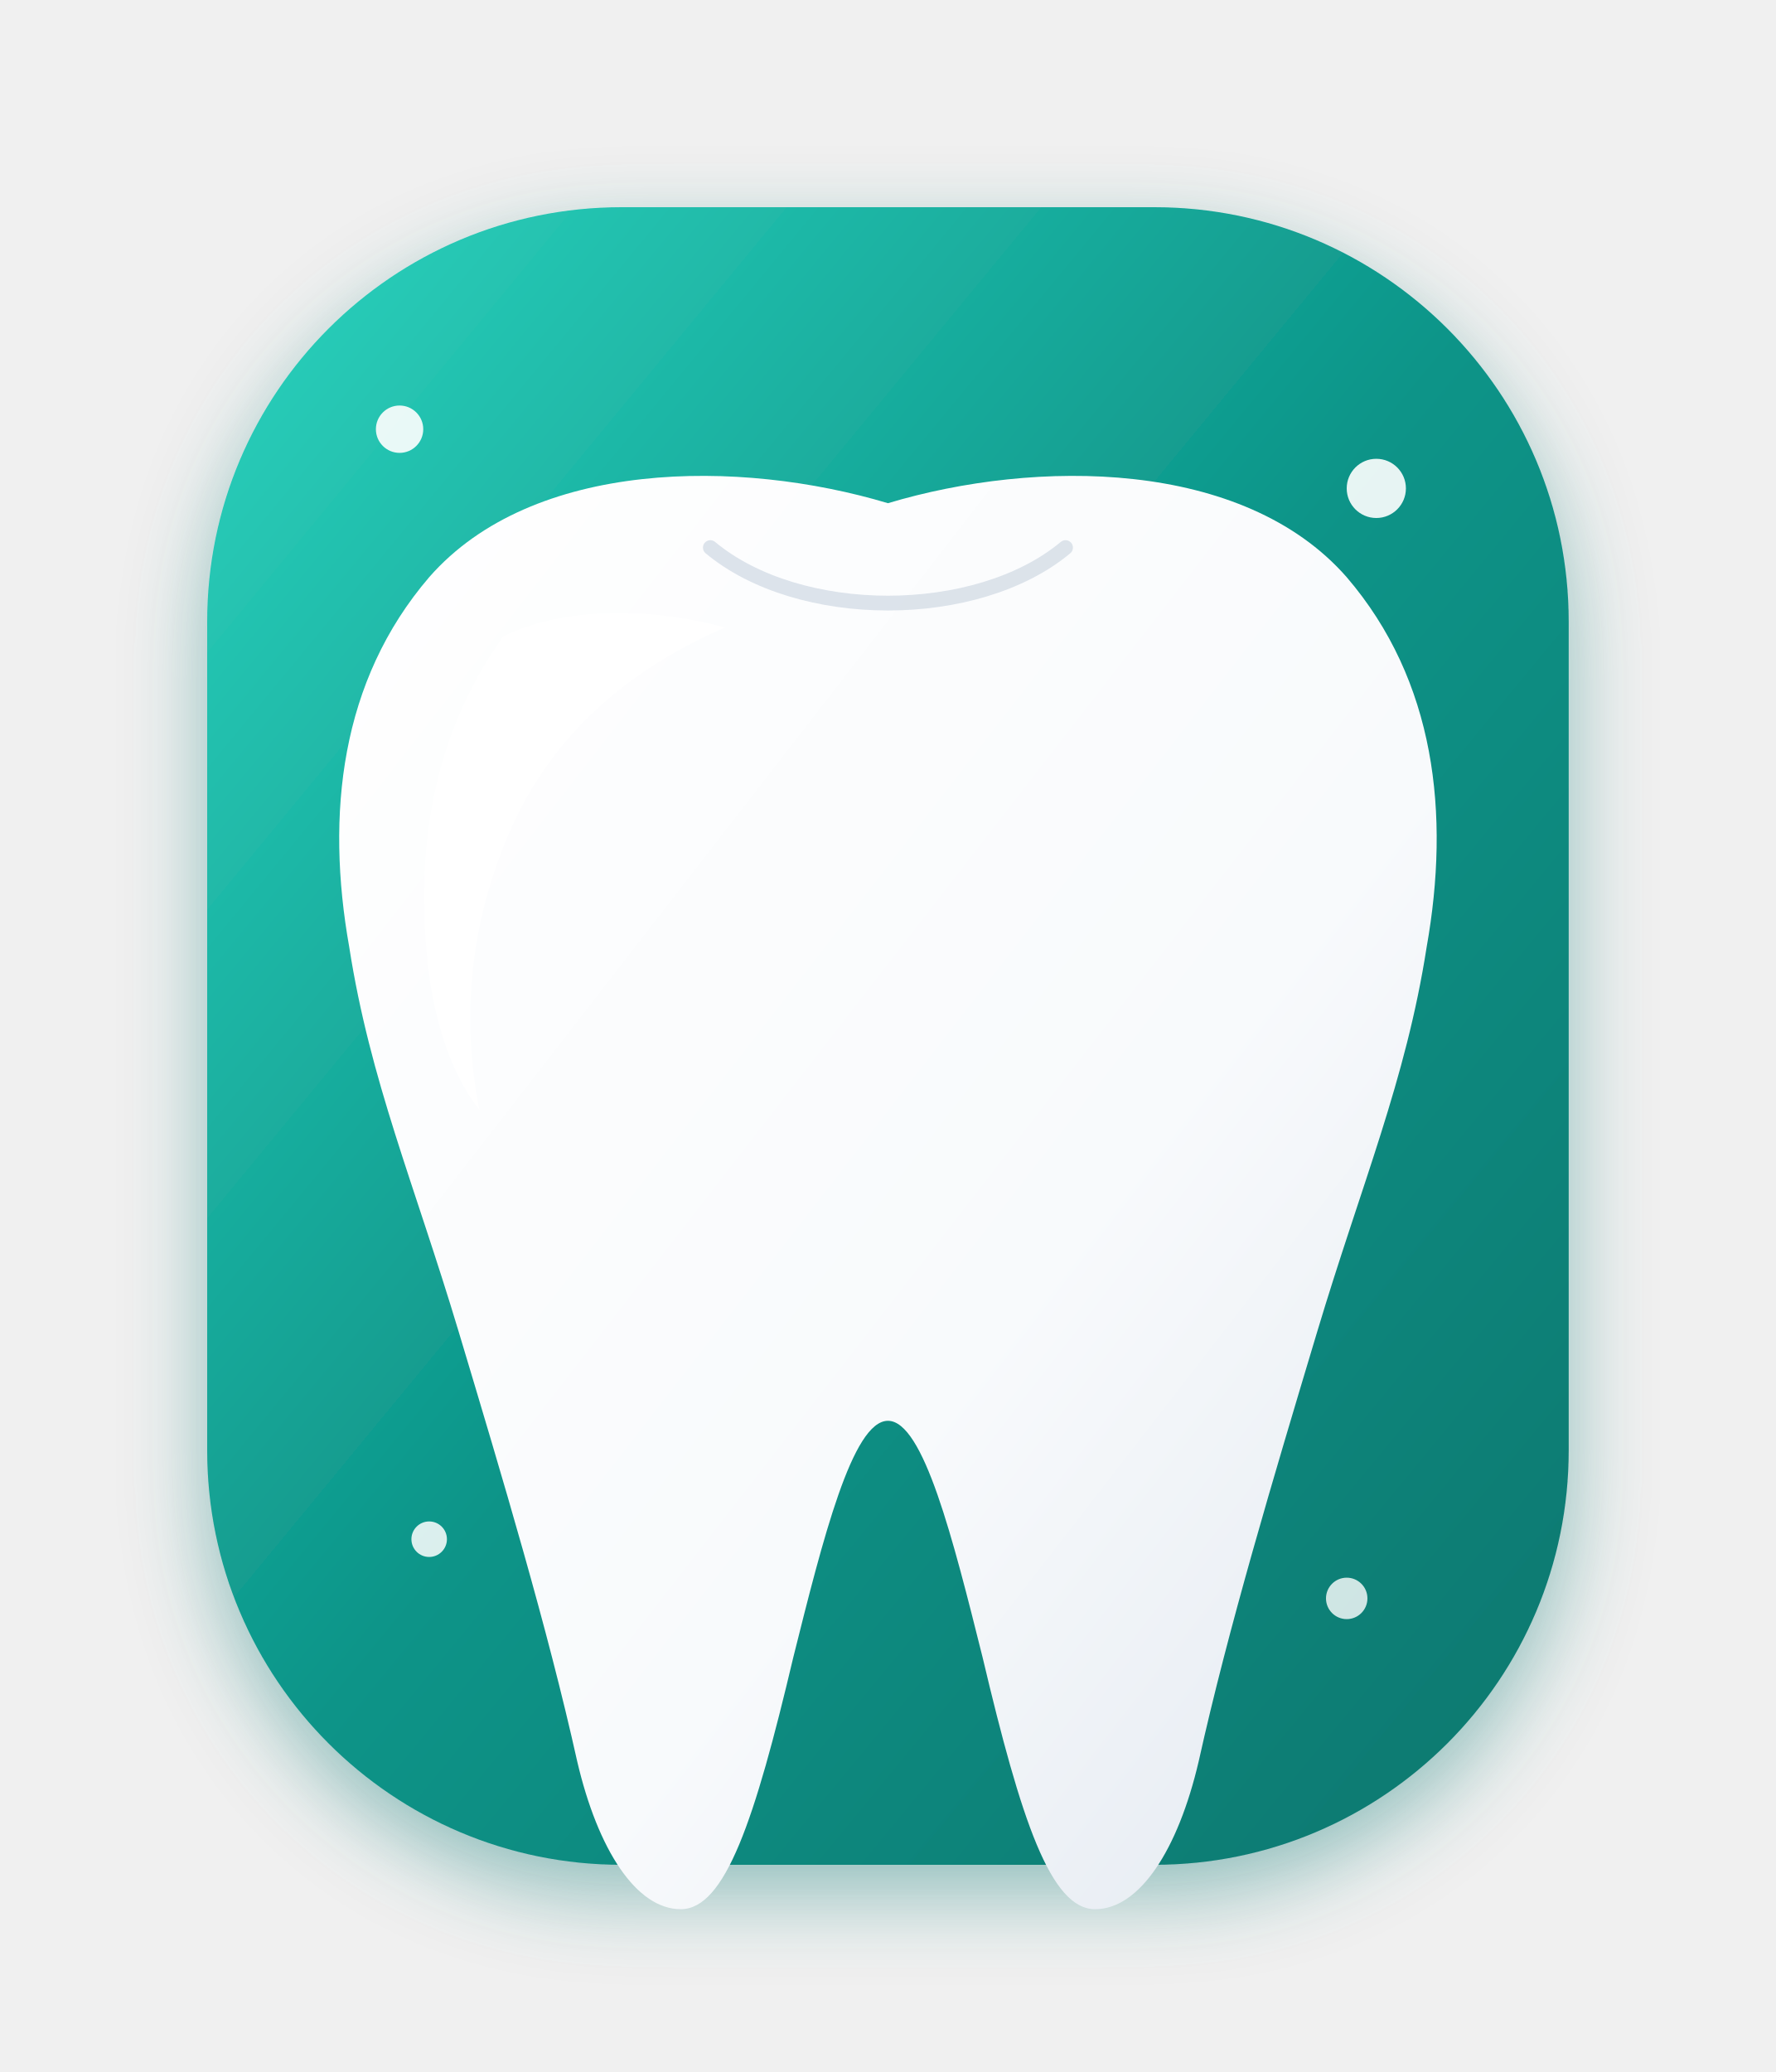
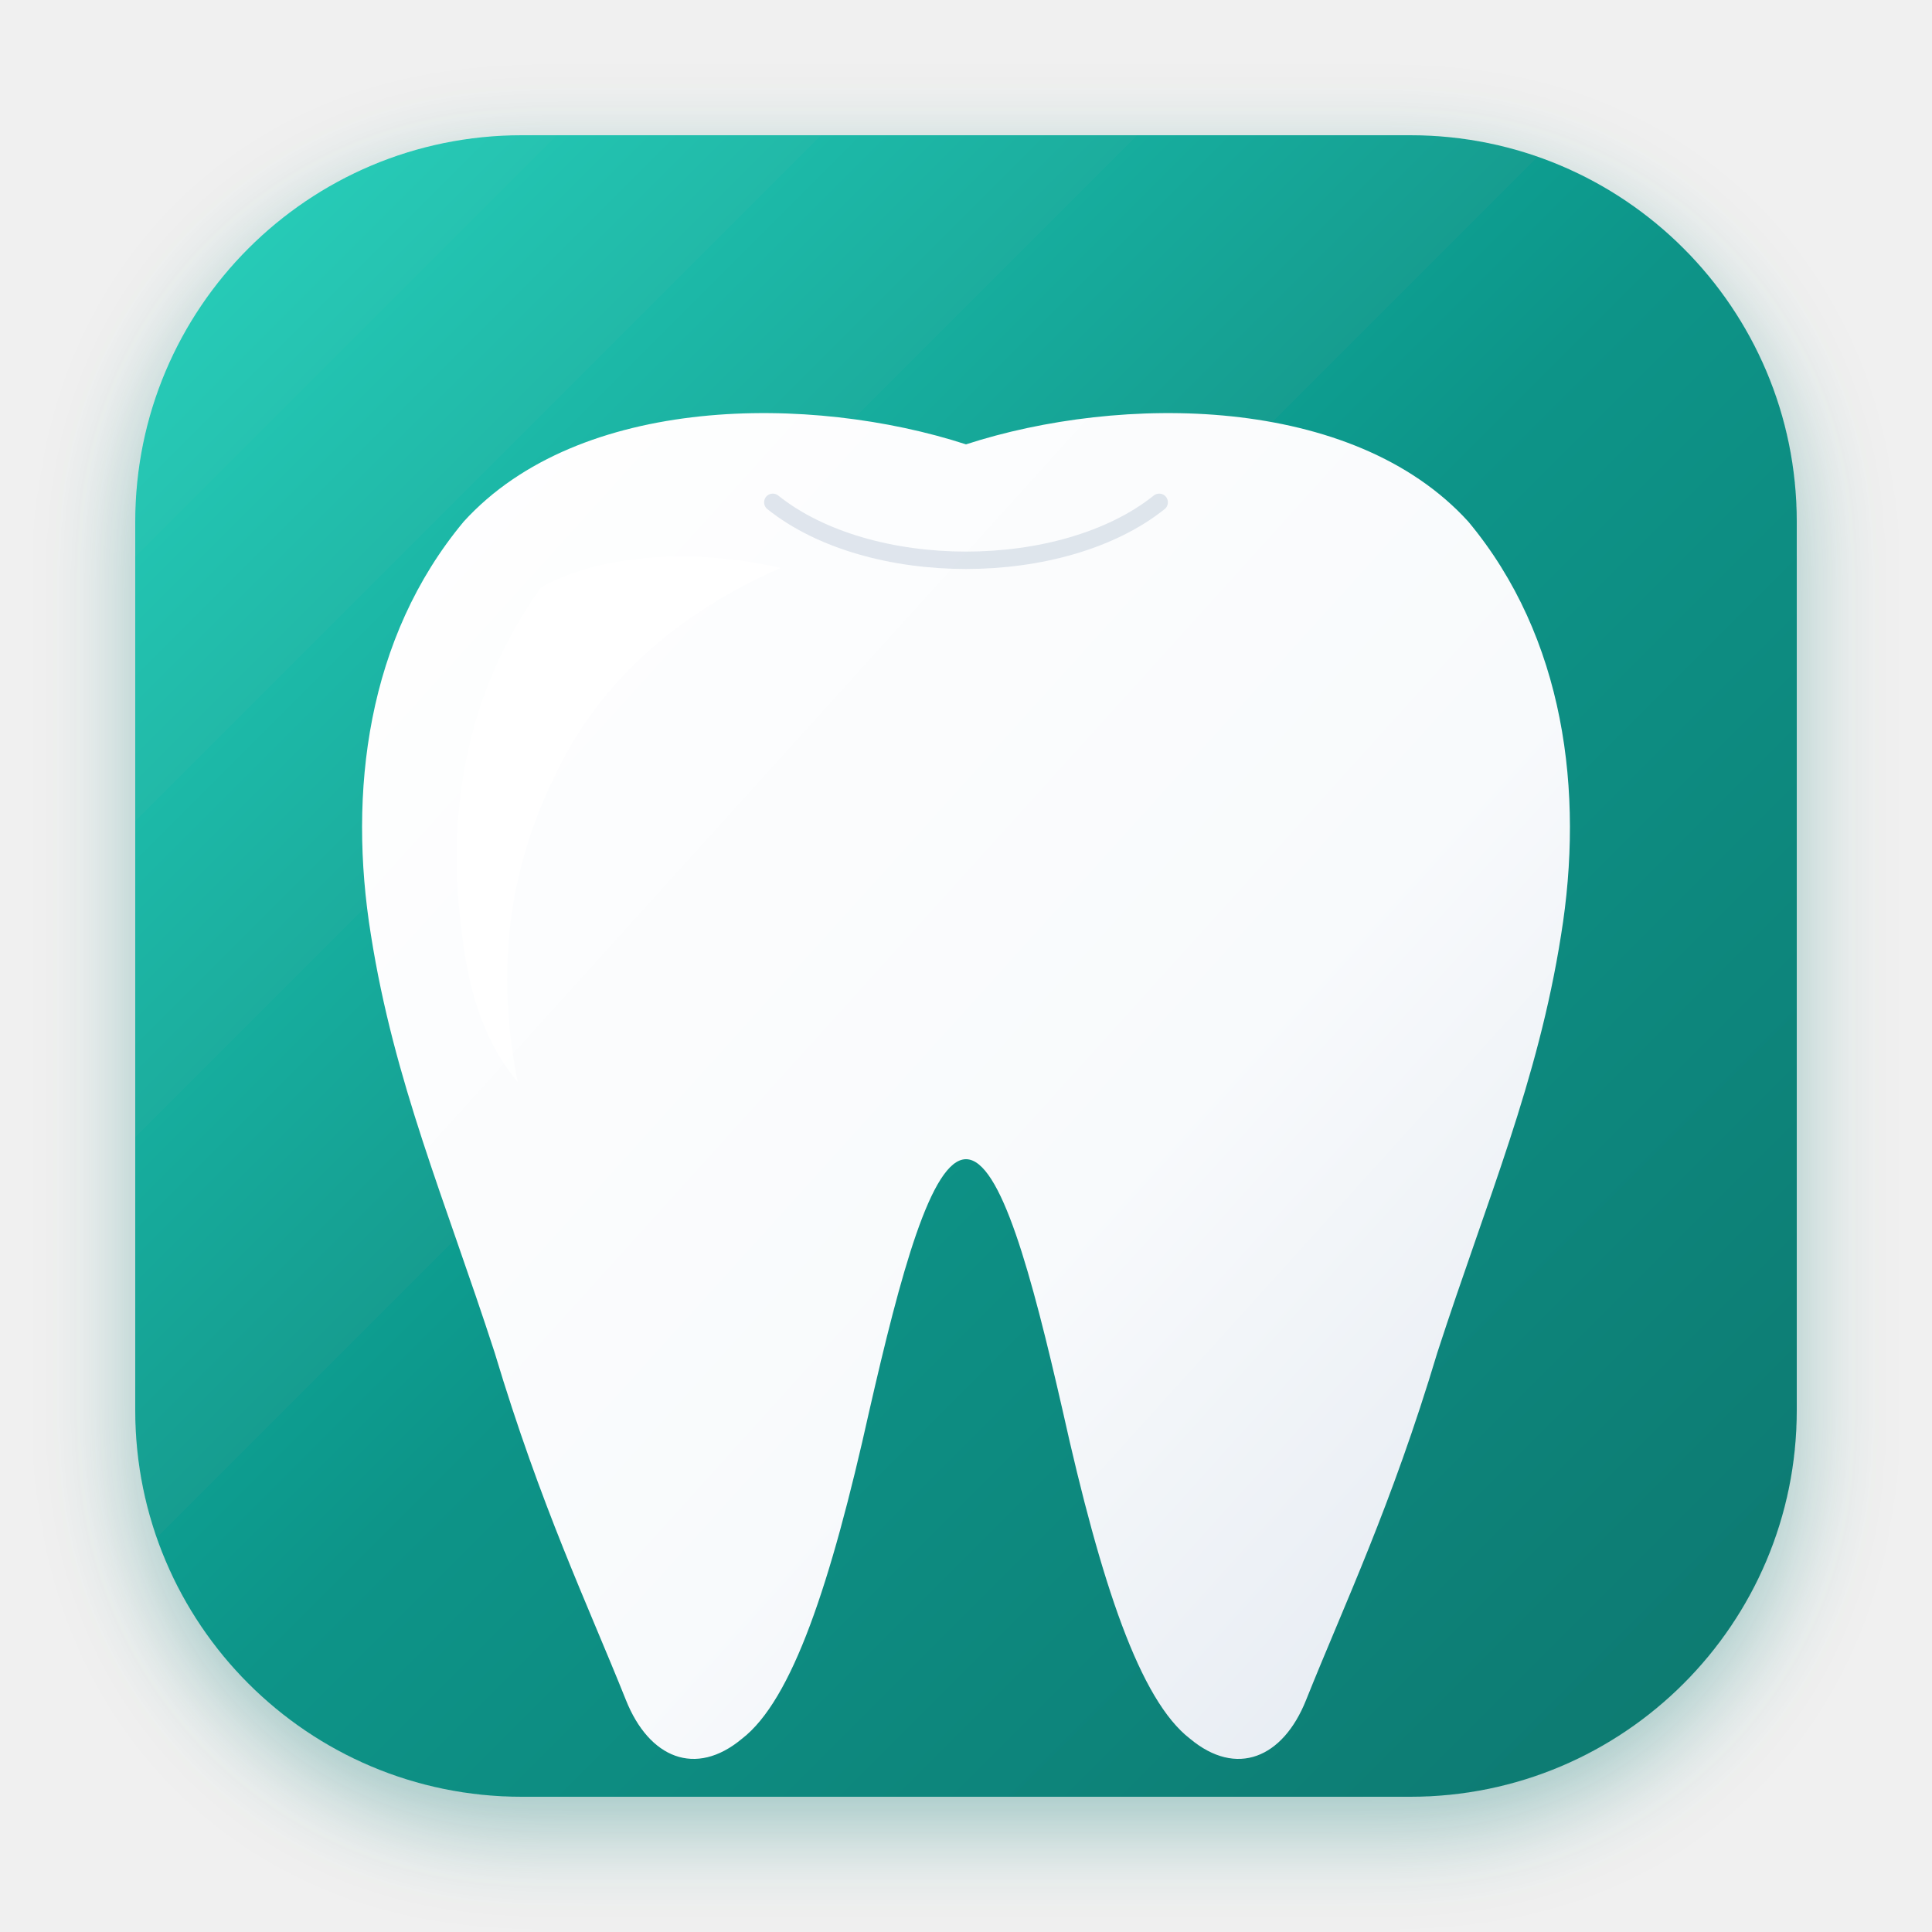
- <svg xmlns="http://www.w3.org/2000/svg" width="600" height="700" viewBox="0 0 600 700">
+ <svg xmlns="http://www.w3.org/2000/svg" width="500" height="500" viewBox="0 0 500 500">
  <defs>
    <linearGradient id="brandTealGradReal" x1="0%" y1="0%" x2="100%" y2="100%">
      <stop offset="0%" stop-color="#2dd4bf" />
      <stop offset="50%" stop-color="#0d9488" />
      <stop offset="100%" stop-color="#0f766e" />
    </linearGradient>
    <linearGradient id="whiteToothGradReal" x1="0%" y1="0%" x2="100%" y2="100%">
      <stop offset="0%" stop-color="#ffffff" />
      <stop offset="60%" stop-color="#f8fafc" />
      <stop offset="100%" stop-color="#e2e8f0" />
    </linearGradient>
    <filter id="toothRealShadow" x="-20%" y="-20%" width="140%" height="140%">
-       <feDropShadow dx="0" dy="10" stdDeviation="14" flood-color="#0f766e" flood-opacity="0.40" />
+       <feDropShadow dx="0" dy="8" stdDeviation="12" flood-color="#0f766e" flood-opacity="0.35" />
    </filter>
  </defs>
-   <rect x="70" y="70" width="460" height="560" rx="140" fill="url(#brandTealGradReal)" filter="url(#toothRealShadow)" />
-   <path d="M 300 170            C 250 155, 180 155, 145 195            C 115 230, 110 275, 118 320            C 125 365, 140 400, 155 450            C 170 500, 185 550, 195 595            C 202 625, 215 645, 230 645            C 245 645, 255 615, 268 560            C 278 520, 288 480, 300 480            C 312 480, 322 520, 332 560            C 345 615, 355 645, 370 645            C 385 645, 398 625, 405 595            C 415 550, 430 500, 445 450            C 460 400, 475 365, 482 320            C 490 275, 485 230, 455 195            C 420 155, 350 155, 300 170 Z" fill="url(#whiteToothGradReal)" />
-   <path d="M 240 185 C 270 210, 330 210, 360 185" fill="none" stroke="#cbd5e1" stroke-width="5" stroke-linecap="round" opacity="0.65" />
-   <path d="M 170 215            C 145 250, 140 290, 145 330            C 148 350, 154 365, 162 375            C 156 345, 158 310, 175 275            C 190 245, 215 225, 245 212            C 220 205, 190 205, 170 215 Z" fill="#ffffff" opacity="0.85" />
-   <circle cx="135" cy="145" r="8" fill="#ffffff" opacity="0.9" />
-   <circle cx="465" cy="165" r="10" fill="#ffffff" opacity="0.9" />
-   <circle cx="455" cy="540" r="7" fill="#ffffff" opacity="0.8" />
-   <circle cx="145" cy="520" r="6" fill="#ffffff" opacity="0.85" />
+   <rect x="35" y="35" width="430" height="430" rx="100" fill="url(#brandTealGradReal)" filter="url(#toothRealShadow)" />
+   <path d="M 250 115            C 210 102, 150 102, 120 135            C 95 165, 90 205, 96 242            C 102 280, 115 310, 128 350            C 140 390, 152 415, 162 440            C 168 455, 180 460, 192 450            C 205 440, 215 410, 225 365            C 233 330, 241 300, 250 300            C 259 300, 267 330, 275 365            C 285 410, 295 440, 308 450            C 320 460, 332 455, 338 440            C 348 415, 360 390, 372 350            C 385 310, 398 280, 404 242            C 410 205, 405 165, 380 135            C 350 102, 290 102, 250 115 Z" fill="url(#whiteToothGradReal)" />
+   <path d="M 200 130 C 225 150, 275 150, 300 130" fill="none" stroke="#cbd5e1" stroke-width="4.5" stroke-linecap="round" opacity="0.6" />
+   <path d="M 140 152            C 120 180, 115 212, 120 245            C 122 260, 127 272, 134 280            C 129 255, 130 228, 144 200            C 156 175, 177 158, 202 147            C 181 142, 156 143, 140 152 Z" fill="#ffffff" opacity="0.85" />
</svg>
